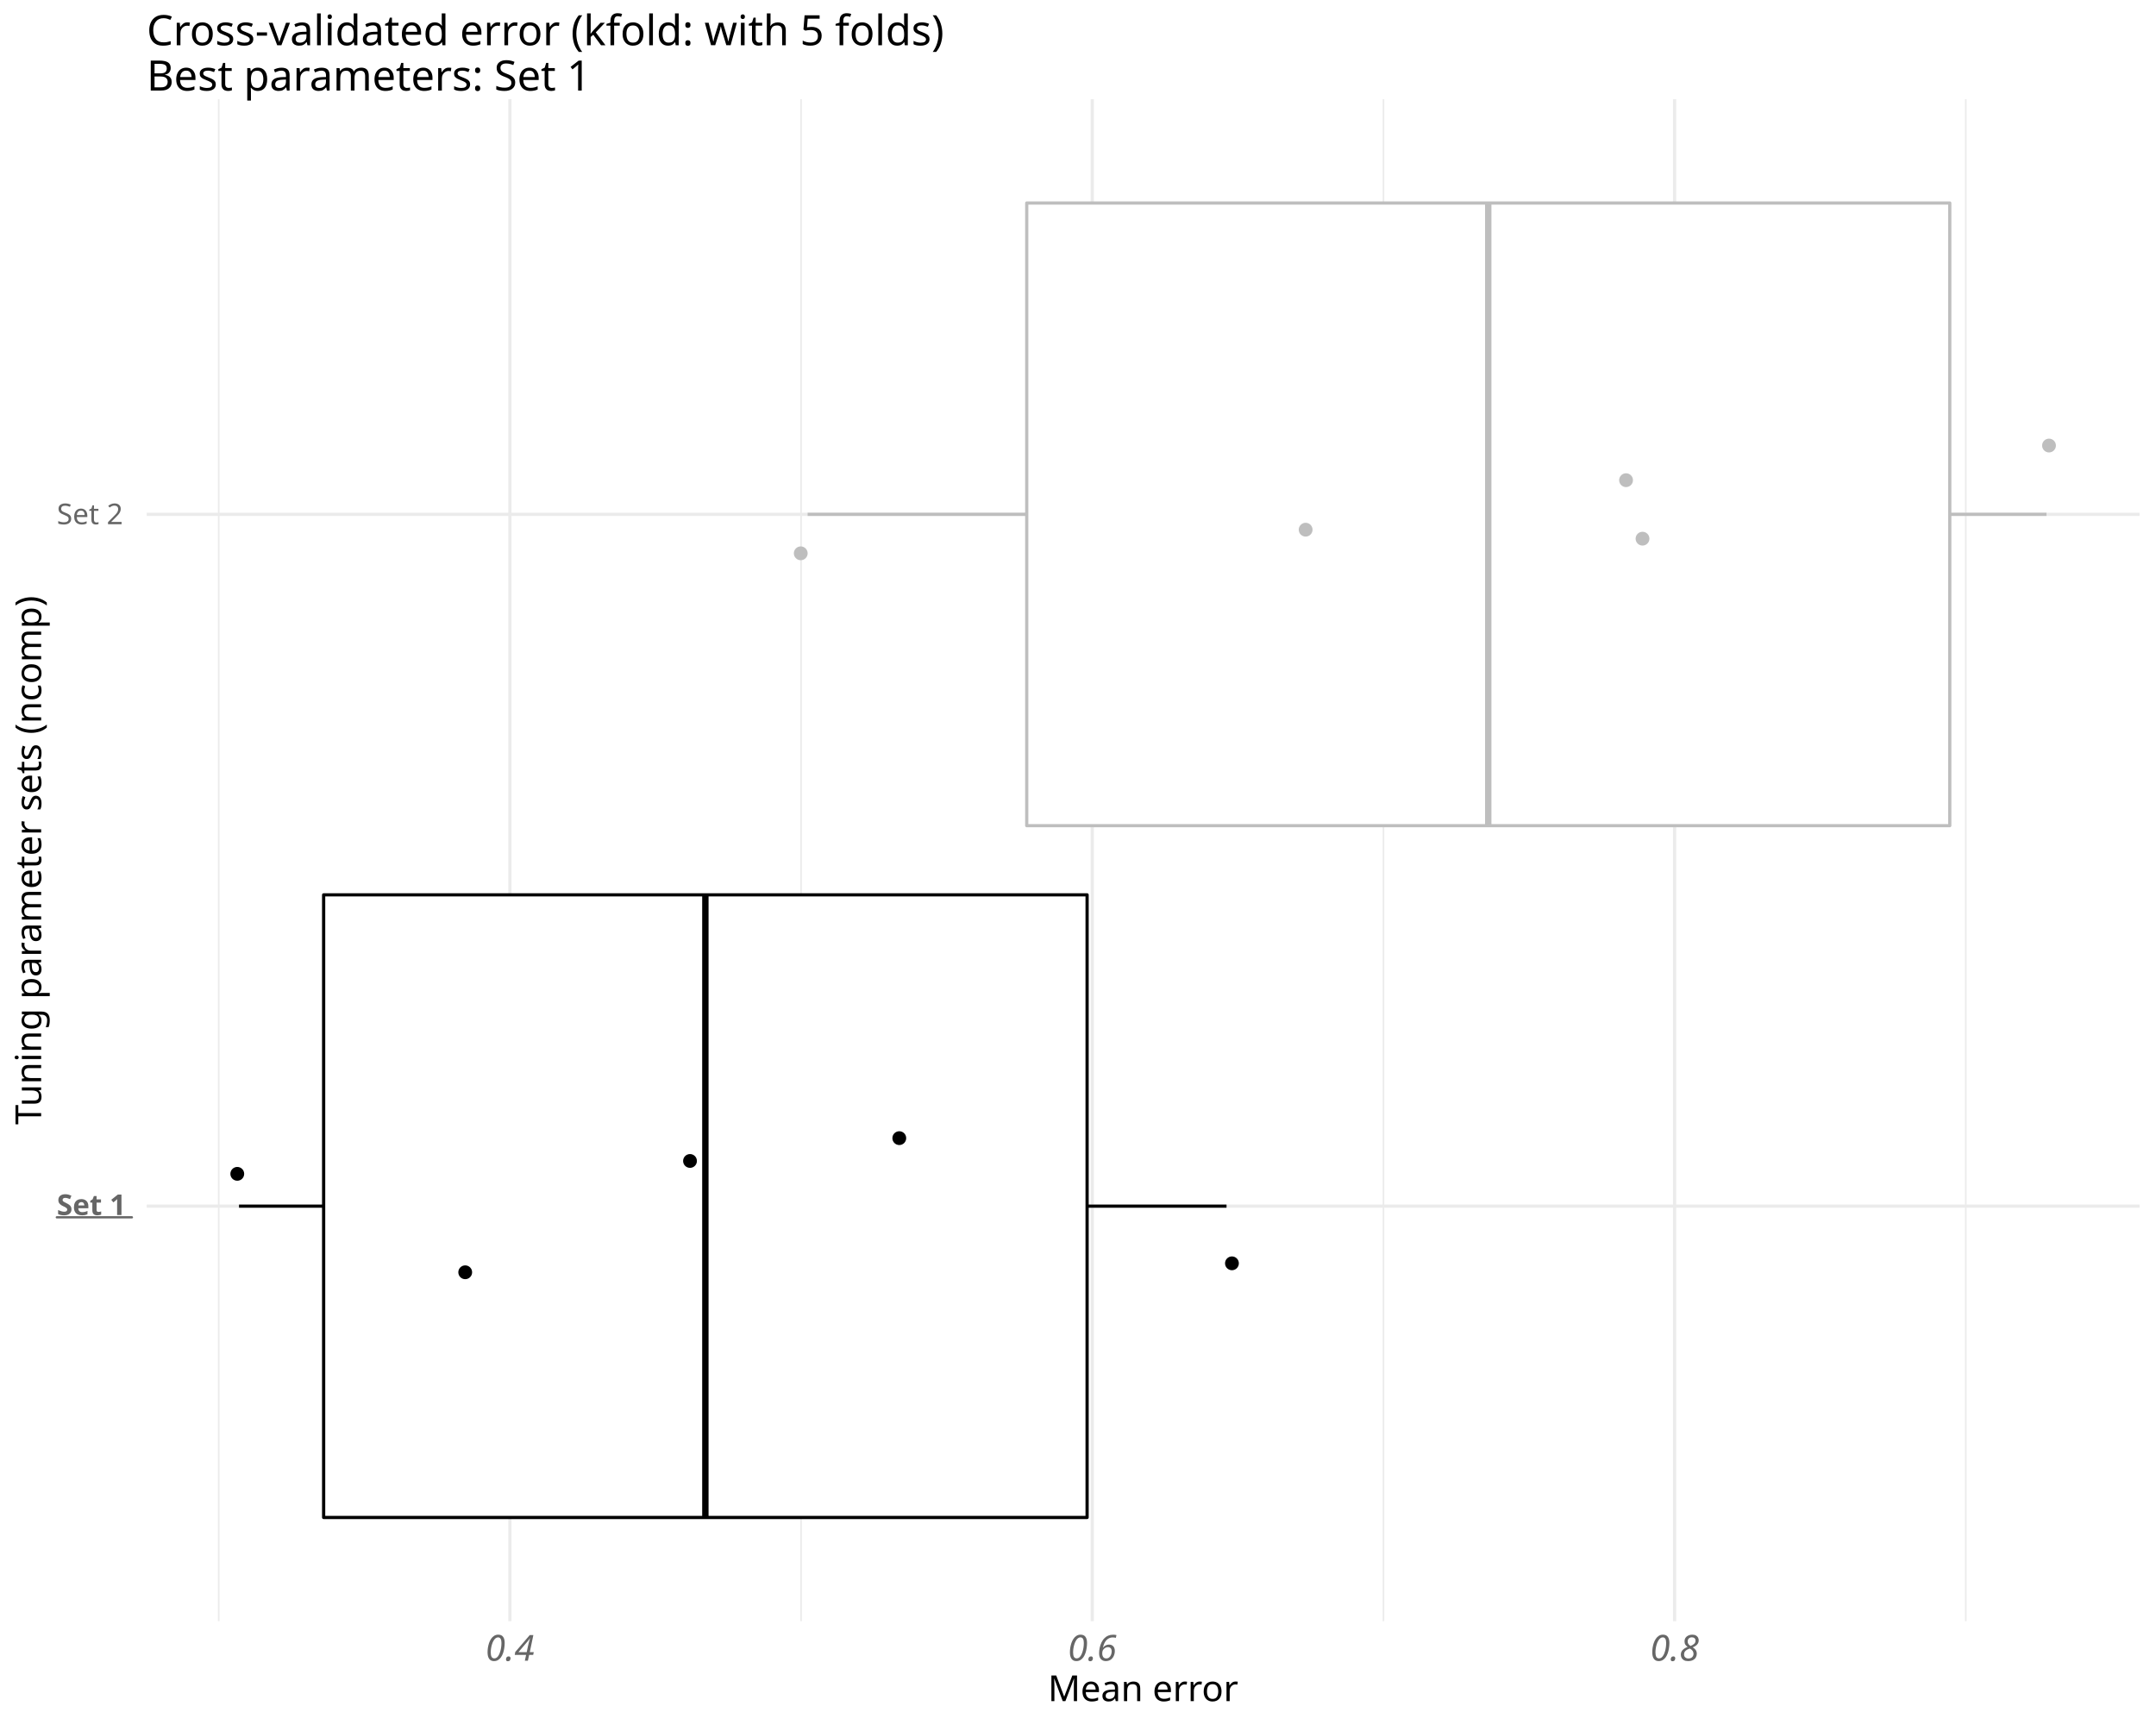
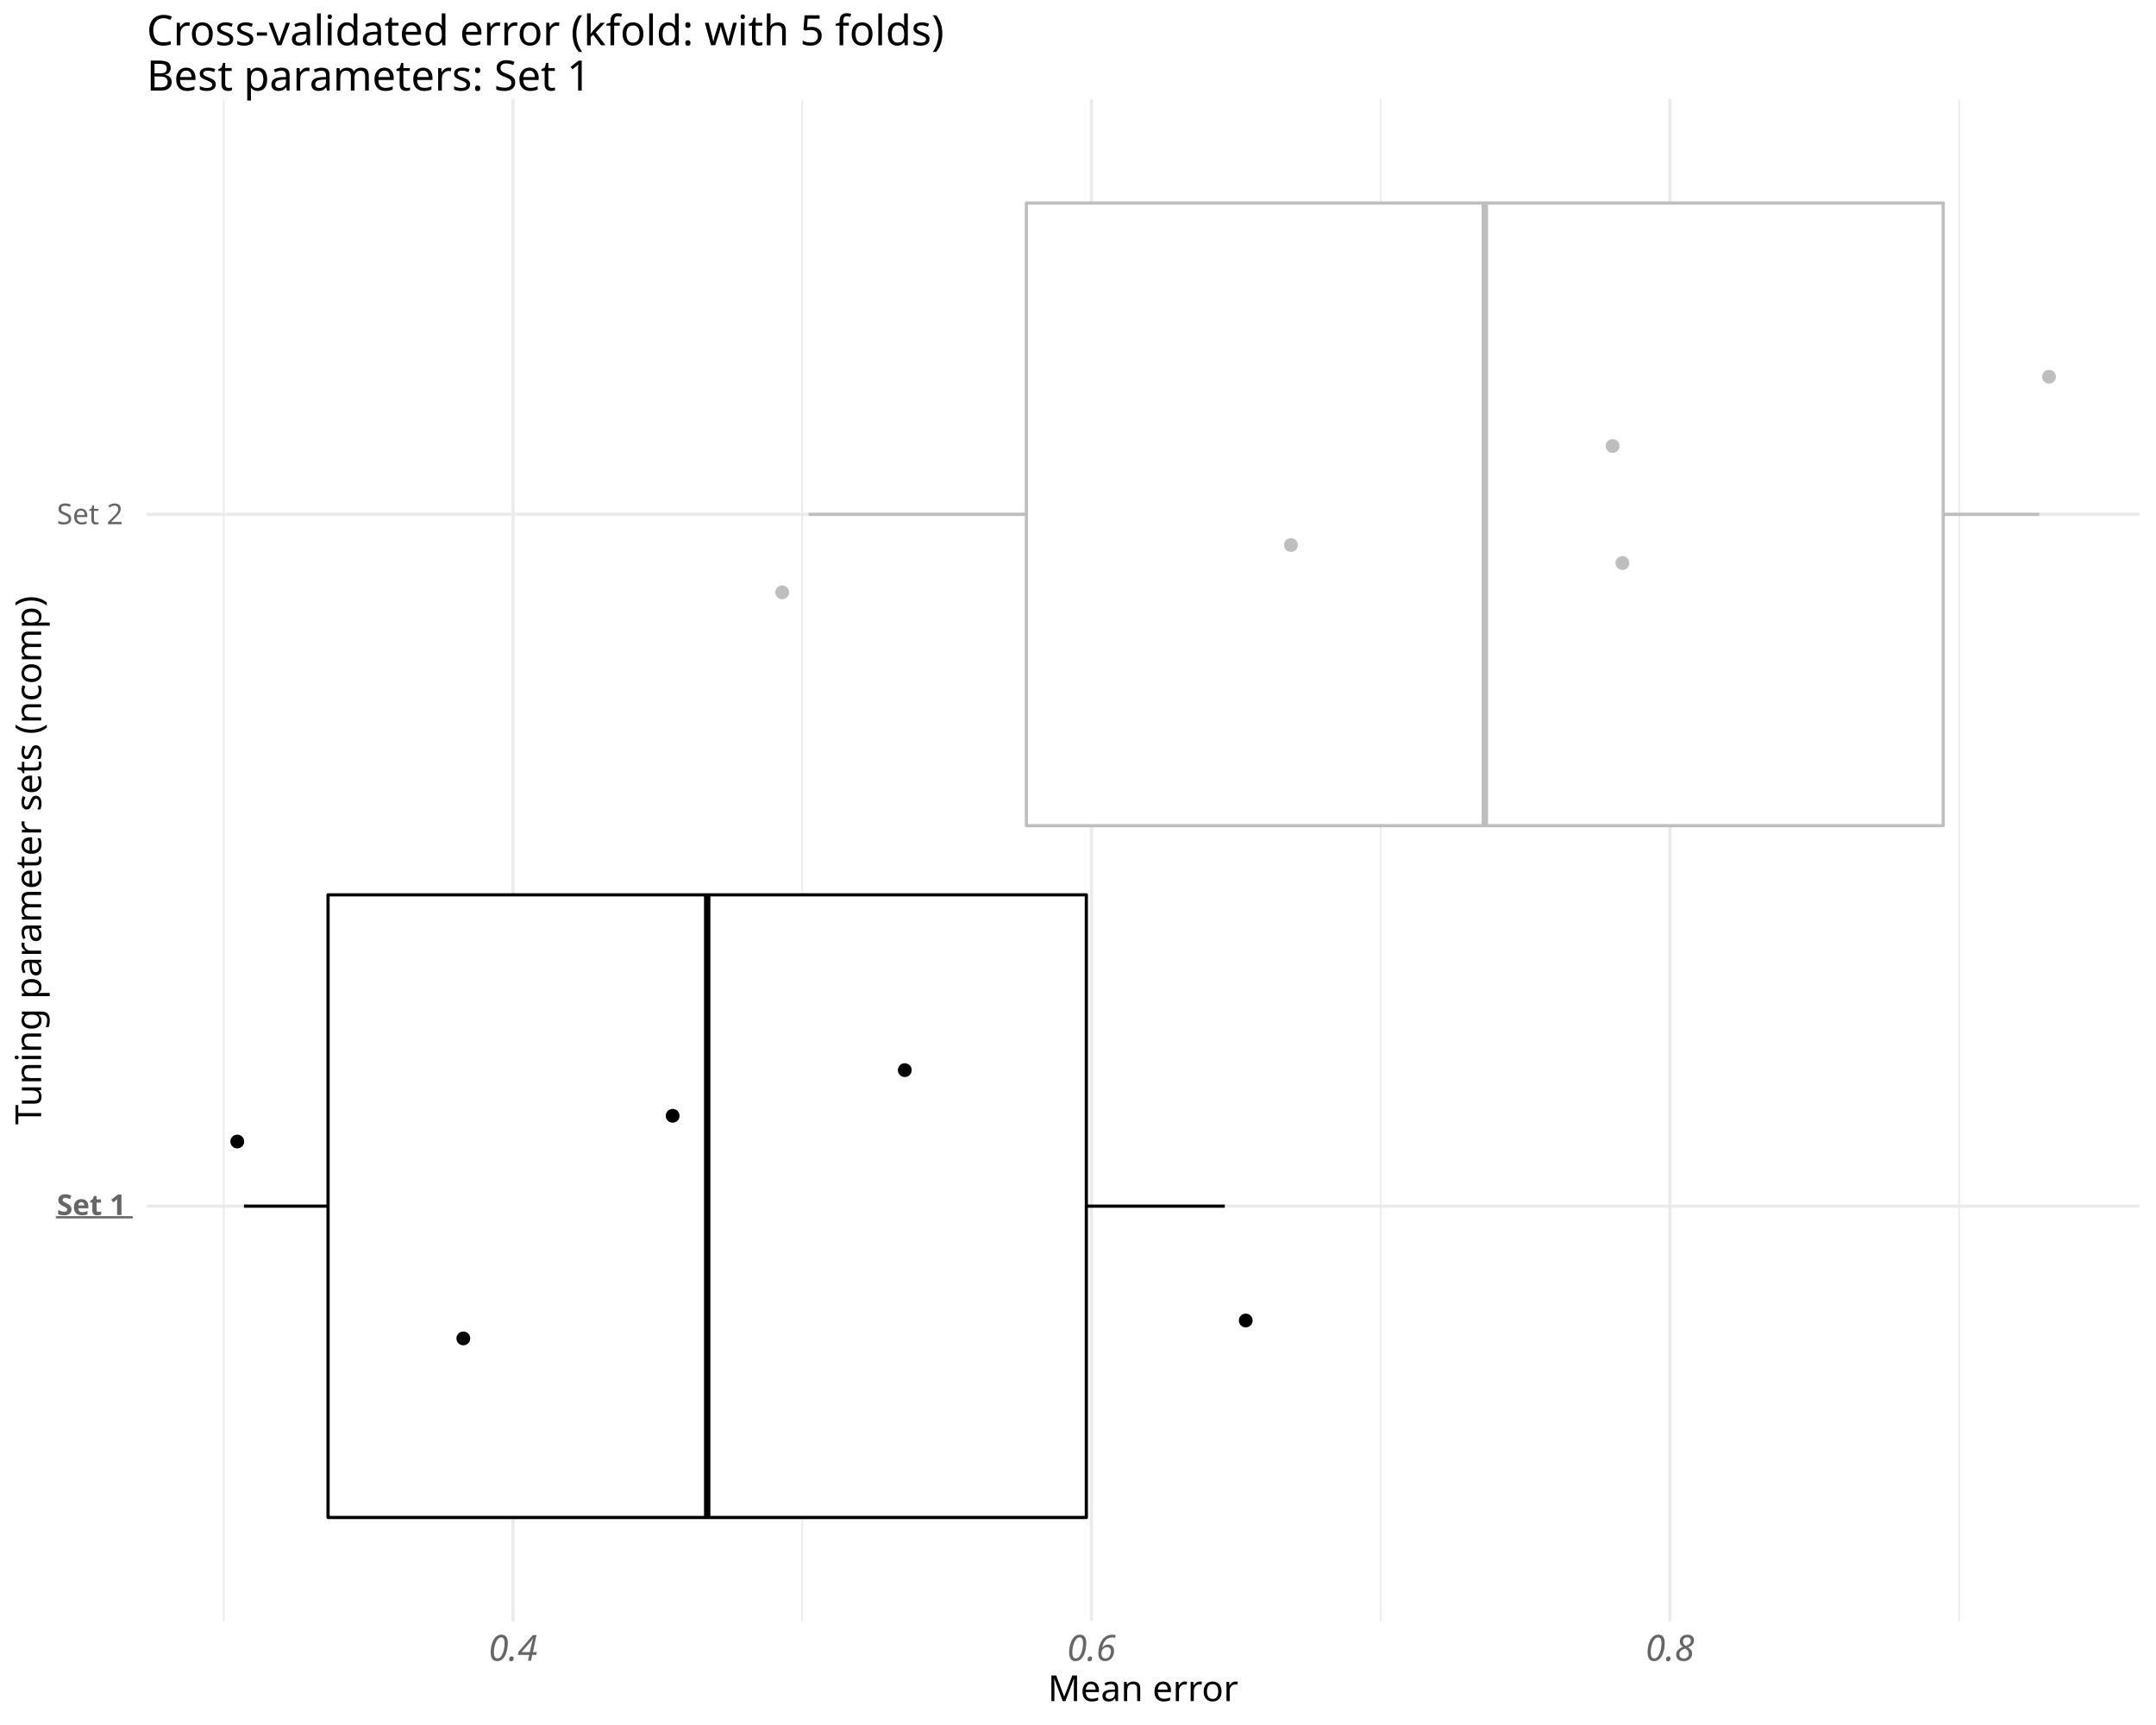
<svg xmlns="http://www.w3.org/2000/svg" class="svglite" data-engine-version="2.0" width="720.00pt" height="576.00pt" viewBox="0 0 720.00 576.00">
  <defs>
    <style type="text/css">
    .svglite line, .svglite polyline, .svglite polygon, .svglite path, .svglite rect, .svglite circle {
      fill: none;
      stroke: #000000;
      stroke-linecap: round;
      stroke-linejoin: round;
      stroke-miterlimit: 10.00;
    }
  </style>
  </defs>
  <rect width="100%" height="100%" style="stroke: none; fill: #FFFFFF;" />
  <defs>
    <clipPath id="cpMC4wMHw3MjAuMDB8MC4wMHw1NzYuMDA=">
      <rect x="0.00" y="0.00" width="720.00" height="576.00" />
    </clipPath>
  </defs>
  <g clip-path="url(#cpMC4wMHw3MjAuMDB8MC4wMHw1NzYuMDA=)">
</g>
  <defs>
    <clipPath id="cpNDguOTl8NzE0LjUyfDMzLjE0fDU0MS4zNQ==">
      <rect x="48.99" y="33.14" width="665.54" height="508.21" />
    </clipPath>
  </defs>
  <g clip-path="url(#cpNDguOTl8NzE0LjUyfDMzLjE0fDU0MS4zNQ==)">
-     <polyline points="73.04,541.35 73.04,33.14 " style="stroke-width: 0.53; stroke: #EBEBEB; stroke-linecap: butt;" />
-     <polyline points="267.52,541.35 267.52,33.14 " style="stroke-width: 0.53; stroke: #EBEBEB; stroke-linecap: butt;" />
-     <polyline points="462.00,541.35 462.00,33.14 " style="stroke-width: 0.53; stroke: #EBEBEB; stroke-linecap: butt;" />
-     <polyline points="656.48,541.35 656.48,33.14 " style="stroke-width: 0.53; stroke: #EBEBEB; stroke-linecap: butt;" />
+     <polyline points="74.74,541.35 74.74,33.14 " style="stroke-width: 0.53; stroke: #EBEBEB; stroke-linecap: butt;" />
+     <polyline points="267.91,541.35 267.91,33.14 " style="stroke-width: 0.53; stroke: #EBEBEB; stroke-linecap: butt;" />
+     <polyline points="461.09,541.35 461.09,33.14 " style="stroke-width: 0.53; stroke: #EBEBEB; stroke-linecap: butt;" />
+     <polyline points="654.26,541.35 654.26,33.14 " style="stroke-width: 0.53; stroke: #EBEBEB; stroke-linecap: butt;" />
    <polyline points="48.99,402.75 714.52,402.75 " style="stroke-width: 1.07; stroke: #EBEBEB; stroke-linecap: butt;" />
    <polyline points="48.99,171.74 714.52,171.74 " style="stroke-width: 1.07; stroke: #EBEBEB; stroke-linecap: butt;" />
-     <polyline points="170.28,541.35 170.28,33.14 " style="stroke-width: 1.07; stroke: #EBEBEB; stroke-linecap: butt;" />
-     <polyline points="364.76,541.35 364.76,33.14 " style="stroke-width: 1.07; stroke: #EBEBEB; stroke-linecap: butt;" />
-     <polyline points="559.24,541.35 559.24,33.14 " style="stroke-width: 1.07; stroke: #EBEBEB; stroke-linecap: butt;" />
-     <line x1="363.04" y1="402.75" x2="409.60" y2="402.75" style="stroke-width: 1.07; stroke-linecap: butt;" />
-     <line x1="108.08" y1="402.75" x2="79.82" y2="402.75" style="stroke-width: 1.07; stroke-linecap: butt;" />
-     <polygon points="363.04,506.70 108.08,506.70 108.08,298.80 363.04,298.80 363.04,506.70 " style="stroke-width: 1.07; fill: #FFFFFF;" />
-     <line x1="235.56" y1="506.70" x2="235.56" y2="298.80" style="stroke-width: 2.13; stroke-linecap: butt;" />
-     <line x1="651.13" y1="171.74" x2="683.43" y2="171.74" style="stroke-width: 1.07; stroke: #BEBEBE; stroke-linecap: butt;" />
-     <line x1="342.88" y1="171.74" x2="269.71" y2="171.74" style="stroke-width: 1.07; stroke: #BEBEBE; stroke-linecap: butt;" />
-     <polygon points="651.13,275.70 342.88,275.70 342.88,67.79 651.13,67.79 651.13,275.70 " style="stroke-width: 1.07; stroke: #BEBEBE; fill: #FFFFFF;" />
-     <line x1="497.00" y1="275.70" x2="497.00" y2="67.79" style="stroke-width: 2.13; stroke: #BEBEBE; stroke-linecap: butt;" />
-     <circle cx="230.43" cy="387.66" r="1.95" style="stroke-width: 0.71; fill: #000000;" />
-     <circle cx="436.02" cy="176.87" r="1.95" style="stroke-width: 0.71; stroke: #BEBEBE; fill: #BEBEBE;" />
-     <circle cx="411.41" cy="421.84" r="1.95" style="stroke-width: 0.71; fill: #000000;" />
-     <circle cx="684.27" cy="148.77" r="1.95" style="stroke-width: 0.71; stroke: #BEBEBE; fill: #BEBEBE;" />
-     <circle cx="300.32" cy="380.04" r="1.95" style="stroke-width: 0.71; fill: #000000;" />
-     <circle cx="543.02" cy="160.34" r="1.95" style="stroke-width: 0.71; stroke: #BEBEBE; fill: #BEBEBE;" />
-     <circle cx="155.36" cy="424.83" r="1.95" style="stroke-width: 0.71; fill: #000000;" />
-     <circle cx="267.41" cy="184.76" r="1.95" style="stroke-width: 0.71; stroke: #BEBEBE; fill: #BEBEBE;" />
-     <circle cx="79.24" cy="391.96" r="1.95" style="stroke-width: 0.71; fill: #000000;" />
-     <circle cx="548.52" cy="179.87" r="1.95" style="stroke-width: 0.71; stroke: #BEBEBE; fill: #BEBEBE;" />
+     <polyline points="171.33,541.35 171.33,33.14 " style="stroke-width: 1.07; stroke: #EBEBEB; stroke-linecap: butt;" />
+     <polyline points="364.50,541.35 364.50,33.14 " style="stroke-width: 1.07; stroke: #EBEBEB; stroke-linecap: butt;" />
+     <polyline points="557.67,541.35 557.67,33.14 " style="stroke-width: 1.07; stroke: #EBEBEB; stroke-linecap: butt;" />
+     <line x1="362.79" y1="402.75" x2="409.03" y2="402.75" style="stroke-width: 1.07; stroke-linecap: butt;" />
+     <line x1="109.55" y1="402.75" x2="81.47" y2="402.75" style="stroke-width: 1.07; stroke-linecap: butt;" />
+     <polygon points="362.79,506.70 109.55,506.70 109.55,298.80 362.79,298.80 362.79,506.70 " style="stroke-width: 1.07; fill: #FFFFFF;" />
+     <line x1="236.17" y1="506.70" x2="236.17" y2="298.80" style="stroke-width: 2.13; stroke-linecap: butt;" />
+     <line x1="648.94" y1="171.74" x2="681.02" y2="171.74" style="stroke-width: 1.07; stroke: #BEBEBE; stroke-linecap: butt;" />
+     <line x1="342.77" y1="171.74" x2="270.09" y2="171.74" style="stroke-width: 1.07; stroke: #BEBEBE; stroke-linecap: butt;" />
+     <polygon points="648.94,275.70 342.77,275.70 342.77,67.79 648.94,67.79 648.94,275.70 " style="stroke-width: 1.07; stroke: #BEBEBE; fill: #FFFFFF;" />
+     <line x1="495.85" y1="275.70" x2="495.85" y2="67.79" style="stroke-width: 2.13; stroke: #BEBEBE; stroke-linecap: butt;" />
+     <circle cx="224.63" cy="372.58" r="1.95" style="stroke-width: 0.71; fill: #000000;" />
+     <circle cx="431.12" cy="182.00" r="1.95" style="stroke-width: 0.71; stroke: #BEBEBE; fill: #BEBEBE;" />
+     <circle cx="416.02" cy="440.93" r="1.95" style="stroke-width: 0.71; fill: #000000;" />
+     <circle cx="684.27" cy="125.80" r="1.95" style="stroke-width: 0.71; stroke: #BEBEBE; fill: #BEBEBE;" />
+     <circle cx="302.16" cy="357.33" r="1.95" style="stroke-width: 0.71; fill: #000000;" />
+     <circle cx="538.54" cy="148.93" r="1.95" style="stroke-width: 0.71; stroke: #BEBEBE; fill: #BEBEBE;" />
+     <circle cx="154.73" cy="446.91" r="1.95" style="stroke-width: 0.71; fill: #000000;" />
+     <circle cx="261.21" cy="197.79" r="1.95" style="stroke-width: 0.71; stroke: #BEBEBE; fill: #BEBEBE;" />
+     <circle cx="79.24" cy="381.17" r="1.95" style="stroke-width: 0.71; fill: #000000;" />
+     <circle cx="541.81" cy="188.00" r="1.95" style="stroke-width: 0.71; stroke: #BEBEBE; fill: #BEBEBE;" />
  </g>
  <g clip-path="url(#cpMC4wMHw3MjAuMDB8MC4wMHw1NzYuMDA=)">
    <text x="18.97" y="405.72" style="font-size: 9.60px; font-weight: bold; fill: #666666; font-family: sans;" textLength="25.08px" lengthAdjust="spacingAndGlyphs">Set  1</text>
    <polyline points="18.97,406.48 44.05,406.48 " style="stroke-width: 0.75; stroke: #666666;" />
    <text x="18.97" y="175.05" style="font-size: 9.60px; fill: #666666; font-family: sans;" textLength="25.08px" lengthAdjust="spacingAndGlyphs">Set  2</text>
-     <text x="170.28" y="554.54" text-anchor="middle" style="font-size: 12.00px; font-style: italic; fill: #666666; font-family: sans;" textLength="16.68px" lengthAdjust="spacingAndGlyphs">0.4</text>
-     <text x="364.76" y="554.54" text-anchor="middle" style="font-size: 12.00px; font-style: italic; fill: #666666; font-family: sans;" textLength="16.68px" lengthAdjust="spacingAndGlyphs">0.6</text>
-     <text x="559.24" y="554.54" text-anchor="middle" style="font-size: 12.00px; font-style: italic; fill: #666666; font-family: sans;" textLength="16.68px" lengthAdjust="spacingAndGlyphs">0.8</text>
+     <text x="171.33" y="554.54" text-anchor="middle" style="font-size: 12.00px; font-style: italic; fill: #666666; font-family: sans;" textLength="16.68px" lengthAdjust="spacingAndGlyphs">0.4</text>
+     <text x="364.50" y="554.54" text-anchor="middle" style="font-size: 12.00px; font-style: italic; fill: #666666; font-family: sans;" textLength="16.68px" lengthAdjust="spacingAndGlyphs">0.6</text>
+     <text x="557.67" y="554.54" text-anchor="middle" style="font-size: 12.00px; font-style: italic; fill: #666666; font-family: sans;" textLength="16.68px" lengthAdjust="spacingAndGlyphs">0.8</text>
    <text x="381.75" y="568.03" text-anchor="middle" style="font-size: 12.00px; font-family: sans;" textLength="58.69px" lengthAdjust="spacingAndGlyphs">Mean error</text>
    <text transform="translate(13.74,287.25) rotate(-90)" text-anchor="middle" style="font-size: 12.00px; font-family: sans;" textLength="167.43px" lengthAdjust="spacingAndGlyphs">Tuning parameter sets (ncomp)</text>
    <text x="48.99" y="15.11" style="font-size: 14.00px; font-family: sans;" textLength="251.34px" lengthAdjust="spacingAndGlyphs">Cross-validated error (kfold: with 5 folds)</text>
    <text x="48.99" y="30.23" style="font-size: 14.00px; font-family: sans;" textLength="147.09px" lengthAdjust="spacingAndGlyphs">Best parameters: Set  1</text>
  </g>
</svg>
